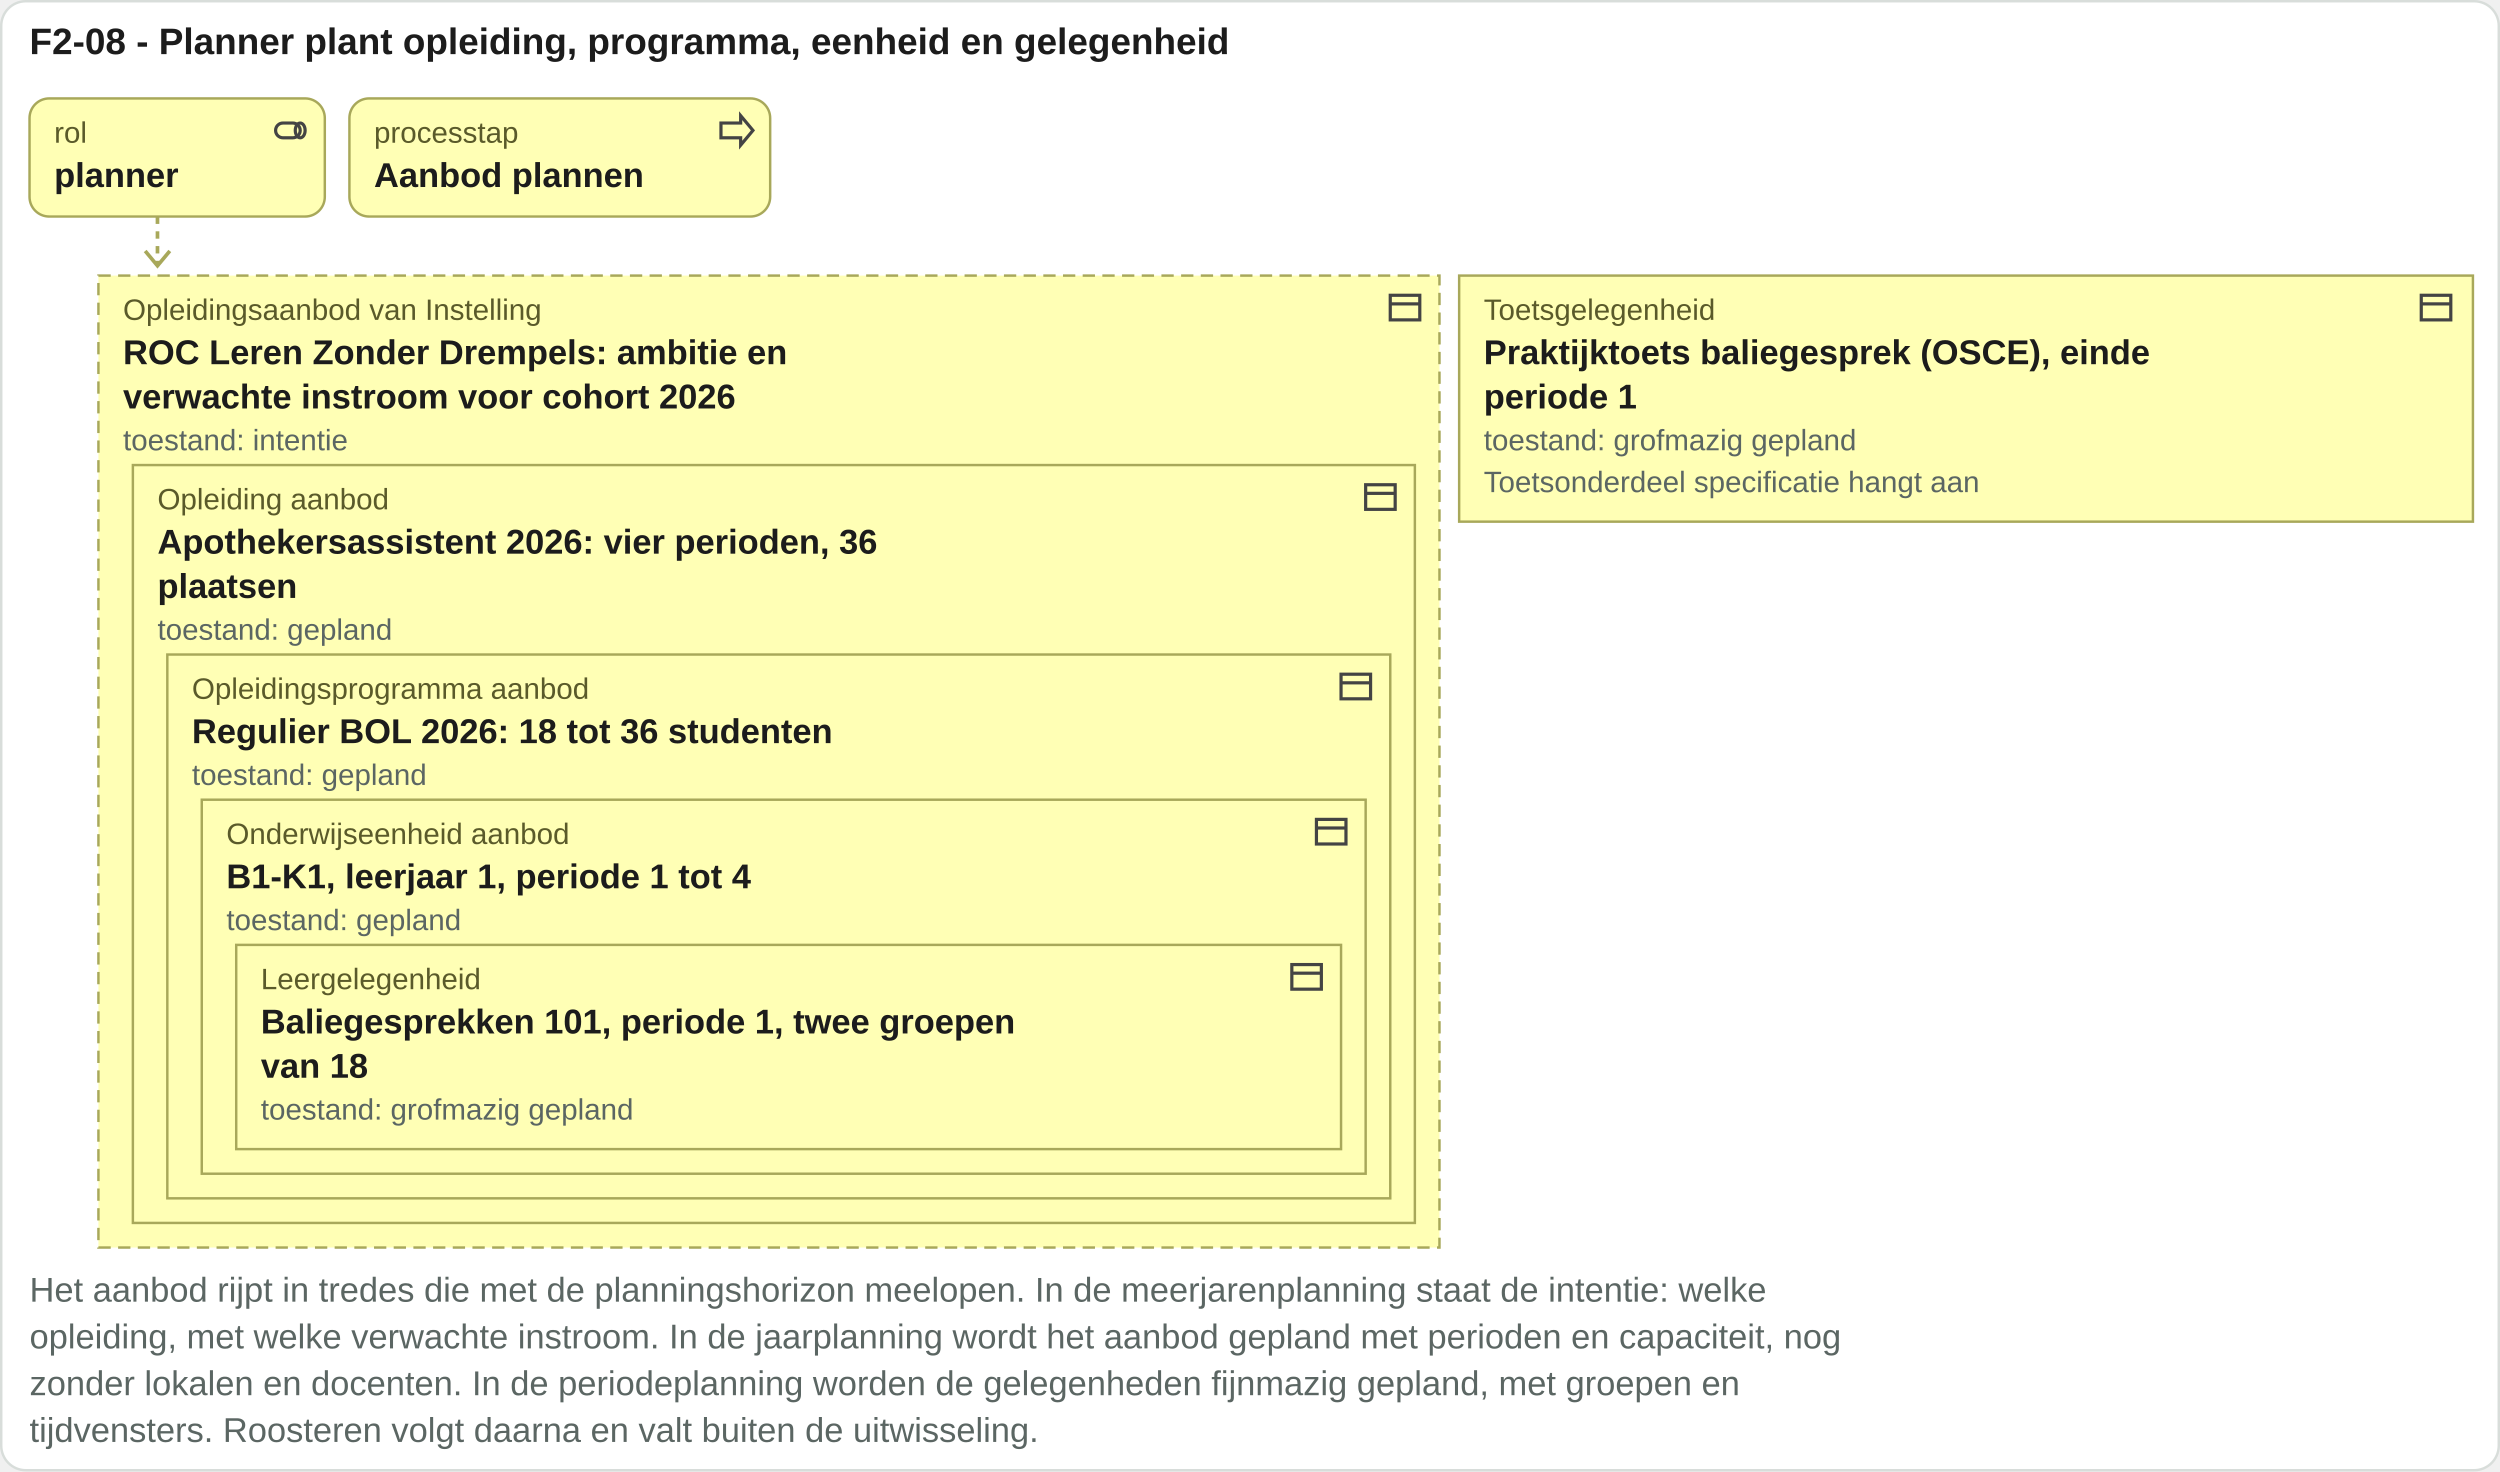
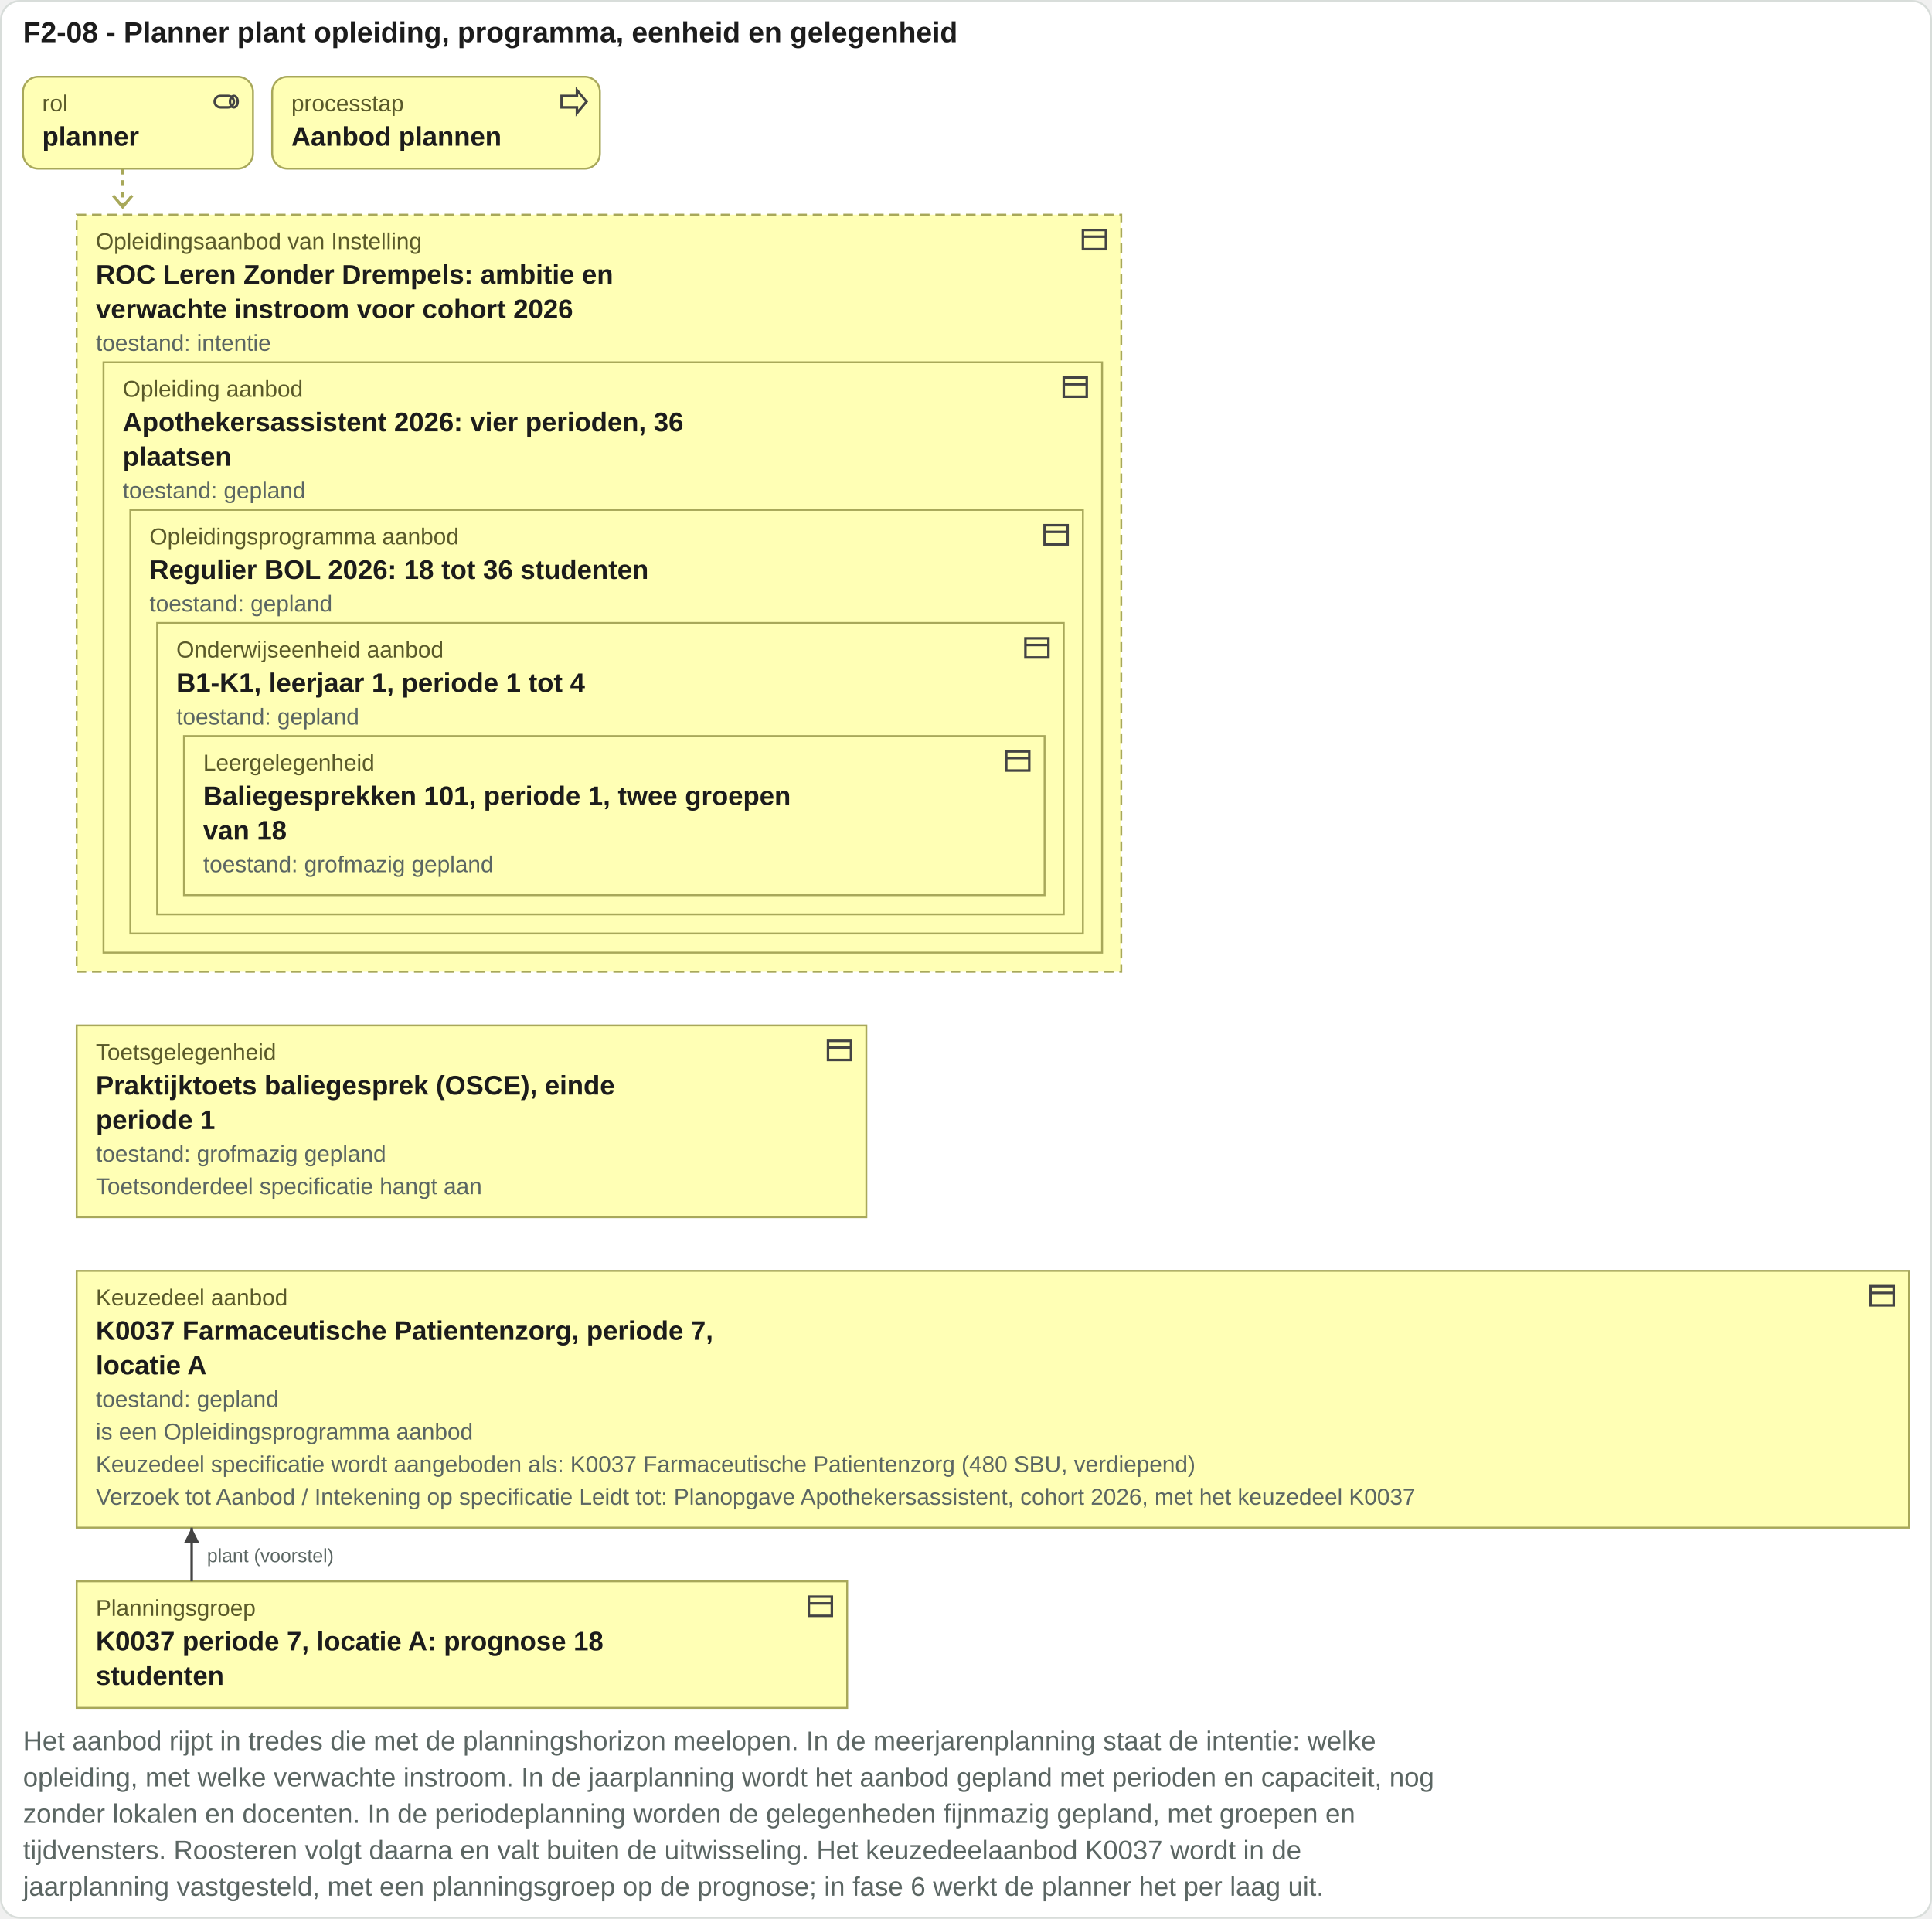
- <svg xmlns="http://www.w3.org/2000/svg" viewBox="0 0 1016 598" width="1016" height="598">
-   <rect x="0.5" y="0.5" width="1015" height="597" rx="10" fill="#ffffff" stroke="#d8ddda" />
+ <svg xmlns="http://www.w3.org/2000/svg" viewBox="0 0 1008 1001" width="1008" height="1001">
+   <rect x="0.5" y="0.5" width="1007" height="1000" rx="10" fill="#ffffff" stroke="#d8ddda" />
  <text x="12" y="22" font-family="Arial, Helvetica, sans-serif" font-size="15" font-weight="bold" fill="#1c1c1c" text-anchor="start">F2-08 - Planner plant opleiding, programma, eenheid en gelegenheid</text>
  <rect x="12" y="40" width="120" height="48" rx="8" fill="#ffffb5" stroke="#a8a85a" />
  <g transform="translate(110,45)" fill="none" stroke="#444" stroke-width="1.3">
    <rect x="2" y="5" width="10" height="6" rx="3" />
    <ellipse cx="12" cy="8" rx="2" ry="3" />
  </g>
  <text x="22" y="58" font-family="Arial, Helvetica, sans-serif" font-size="12" fill="#5a5a2a" text-anchor="start">rol</text>
  <text x="22" y="76" font-family="Arial, Helvetica, sans-serif" font-size="14" font-weight="bold" fill="#1c1c1c" text-anchor="start">planner</text>
  <rect x="142" y="40" width="171" height="48" rx="8" fill="#ffffb5" stroke="#a8a85a" />
  <g transform="translate(291,45)" fill="none" stroke="#444" stroke-width="1.3">
    <path d="M2 5h8V2l5 6-5 6v-3H2z" />
  </g>
  <text x="152" y="58" font-family="Arial, Helvetica, sans-serif" font-size="12" fill="#5a5a2a" text-anchor="start">processtap</text>
  <text x="152" y="76" font-family="Arial, Helvetica, sans-serif" font-size="14" font-weight="bold" fill="#1c1c1c" text-anchor="start">Aanbod plannen</text>
  <path d="M64 88 V108" stroke="#a8a85a" stroke-width="1.5" stroke-dasharray="3 3" />
  <path d="M59 102 l5 6 5 -6" fill="none" stroke="#a8a85a" stroke-width="1.5" />
  <rect x="40" y="112" width="545" height="395" rx="0" fill="#ffffb5" stroke="#a8a85a" stroke-dasharray="5 3" />
  <g transform="translate(563,117)" fill="none" stroke="#444" stroke-width="1.3">
    <rect x="2" y="3" width="12" height="10" />
    <path d="M2 6.5h12" />
  </g>
  <text x="50" y="130" font-family="Arial, Helvetica, sans-serif" font-size="12" fill="#5a5a2a" text-anchor="start">Opleidingsaanbod van Instelling</text>
  <rect x="54" y="189" width="521" height="308" rx="0" fill="#ffffb5" stroke="#a8a85a" />
  <g transform="translate(553,194)" fill="none" stroke="#444" stroke-width="1.3">
    <rect x="2" y="3" width="12" height="10" />
    <path d="M2 6.5h12" />
  </g>
  <text x="64" y="207" font-family="Arial, Helvetica, sans-serif" font-size="12" fill="#5a5a2a" text-anchor="start">Opleiding aanbod</text>
  <rect x="68" y="266" width="497" height="221" rx="0" fill="#ffffb5" stroke="#a8a85a" />
  <g transform="translate(543,271)" fill="none" stroke="#444" stroke-width="1.3">
    <rect x="2" y="3" width="12" height="10" />
    <path d="M2 6.5h12" />
  </g>
  <text x="78" y="284" font-family="Arial, Helvetica, sans-serif" font-size="12" fill="#5a5a2a" text-anchor="start">Opleidingsprogramma aanbod</text>
  <rect x="82" y="325" width="473" height="152" rx="0" fill="#ffffb5" stroke="#a8a85a" />
  <g transform="translate(533,330)" fill="none" stroke="#444" stroke-width="1.3">
    <rect x="2" y="3" width="12" height="10" />
    <path d="M2 6.5h12" />
  </g>
  <text x="92" y="343" font-family="Arial, Helvetica, sans-serif" font-size="12" fill="#5a5a2a" text-anchor="start">Onderwijseenheid aanbod</text>
  <rect x="96" y="384" width="449" height="83" rx="0" fill="#ffffb5" stroke="#a8a85a" />
  <g transform="translate(523,389)" fill="none" stroke="#444" stroke-width="1.3">
    <rect x="2" y="3" width="12" height="10" />
    <path d="M2 6.5h12" />
  </g>
  <text x="106" y="402" font-family="Arial, Helvetica, sans-serif" font-size="12" fill="#5a5a2a" text-anchor="start">Leergelegenheid</text>
  <text x="106" y="420" font-family="Arial, Helvetica, sans-serif" font-size="14" font-weight="bold" fill="#1c1c1c" text-anchor="start">Baliegesprekken 101, periode 1, twee groepen</text>
  <text x="106" y="438" font-family="Arial, Helvetica, sans-serif" font-size="14" font-weight="bold" fill="#1c1c1c" text-anchor="start">van 18</text>
  <text x="106" y="455" font-family="Arial, Helvetica, sans-serif" font-size="12" fill="#5b6663" text-anchor="start">toestand: grofmazig gepland</text>
  <text x="92" y="361" font-family="Arial, Helvetica, sans-serif" font-size="14" font-weight="bold" fill="#1c1c1c" text-anchor="start">B1-K1, leerjaar 1, periode 1 tot 4</text>
  <text x="92" y="378" font-family="Arial, Helvetica, sans-serif" font-size="12" fill="#5b6663" text-anchor="start">toestand: gepland</text>
  <text x="78" y="302" font-family="Arial, Helvetica, sans-serif" font-size="14" font-weight="bold" fill="#1c1c1c" text-anchor="start">Regulier BOL 2026: 18 tot 36 studenten</text>
  <text x="78" y="319" font-family="Arial, Helvetica, sans-serif" font-size="12" fill="#5b6663" text-anchor="start">toestand: gepland</text>
  <text x="64" y="225" font-family="Arial, Helvetica, sans-serif" font-size="14" font-weight="bold" fill="#1c1c1c" text-anchor="start">Apothekersassistent 2026: vier perioden, 36</text>
  <text x="64" y="243" font-family="Arial, Helvetica, sans-serif" font-size="14" font-weight="bold" fill="#1c1c1c" text-anchor="start">plaatsen</text>
  <text x="64" y="260" font-family="Arial, Helvetica, sans-serif" font-size="12" fill="#5b6663" text-anchor="start">toestand: gepland</text>
  <text x="50" y="148" font-family="Arial, Helvetica, sans-serif" font-size="14" font-weight="bold" fill="#1c1c1c" text-anchor="start">ROC Leren Zonder Drempels: ambitie en</text>
  <text x="50" y="166" font-family="Arial, Helvetica, sans-serif" font-size="14" font-weight="bold" fill="#1c1c1c" text-anchor="start">verwachte instroom voor cohort 2026</text>
  <text x="50" y="183" font-family="Arial, Helvetica, sans-serif" font-size="12" fill="#5b6663" text-anchor="start">toestand: intentie</text>
-   <rect x="593" y="112" width="412" height="100" rx="0" fill="#ffffb5" stroke="#a8a85a" />
-   <g transform="translate(982,117)" fill="none" stroke="#444" stroke-width="1.3">
+   <rect x="40" y="535" width="412" height="100" rx="0" fill="#ffffb5" stroke="#a8a85a" />
+   <g transform="translate(430,540)" fill="none" stroke="#444" stroke-width="1.3">
    <rect x="2" y="3" width="12" height="10" />
    <path d="M2 6.5h12" />
  </g>
-   <text x="603" y="130" font-family="Arial, Helvetica, sans-serif" font-size="12" fill="#5a5a2a" text-anchor="start">Toetsgelegenheid</text>
-   <text x="603" y="148" font-family="Arial, Helvetica, sans-serif" font-size="14" font-weight="bold" fill="#1c1c1c" text-anchor="start">Praktijktoets baliegesprek (OSCE), einde</text>
-   <text x="603" y="166" font-family="Arial, Helvetica, sans-serif" font-size="14" font-weight="bold" fill="#1c1c1c" text-anchor="start">periode 1</text>
-   <text x="603" y="183" font-family="Arial, Helvetica, sans-serif" font-size="12" fill="#5b6663" text-anchor="start">toestand: grofmazig gepland</text>
-   <text x="603" y="200" font-family="Arial, Helvetica, sans-serif" font-size="12" fill="#5b6663" text-anchor="start">Toetsonderdeel specificatie hangt aan</text>
-   <text x="12" y="529" font-family="Arial, Helvetica, sans-serif" font-size="14" fill="#5b6663" text-anchor="start">Het aanbod rijpt in tredes die met de planningshorizon meelopen. In de meerjarenplanning staat de intentie: welke</text>
-   <text x="12" y="548" font-family="Arial, Helvetica, sans-serif" font-size="14" fill="#5b6663" text-anchor="start">opleiding, met welke verwachte instroom. In de jaarplanning wordt het aanbod gepland met perioden en capaciteit, nog</text>
-   <text x="12" y="567" font-family="Arial, Helvetica, sans-serif" font-size="14" fill="#5b6663" text-anchor="start">zonder lokalen en docenten. In de periodeplanning worden de gelegenheden fijnmazig gepland, met groepen en</text>
-   <text x="12" y="586" font-family="Arial, Helvetica, sans-serif" font-size="14" fill="#5b6663" text-anchor="start">tijdvensters. Roosteren volgt daarna en valt buiten de uitwisseling.</text>
+   <text x="50" y="553" font-family="Arial, Helvetica, sans-serif" font-size="12" fill="#5a5a2a" text-anchor="start">Toetsgelegenheid</text>
+   <text x="50" y="571" font-family="Arial, Helvetica, sans-serif" font-size="14" font-weight="bold" fill="#1c1c1c" text-anchor="start">Praktijktoets baliegesprek (OSCE), einde</text>
+   <text x="50" y="589" font-family="Arial, Helvetica, sans-serif" font-size="14" font-weight="bold" fill="#1c1c1c" text-anchor="start">periode 1</text>
+   <text x="50" y="606" font-family="Arial, Helvetica, sans-serif" font-size="12" fill="#5b6663" text-anchor="start">toestand: grofmazig gepland</text>
+   <text x="50" y="623" font-family="Arial, Helvetica, sans-serif" font-size="12" fill="#5b6663" text-anchor="start">Toetsonderdeel specificatie hangt aan</text>
+   <rect x="40" y="663" width="956" height="134" rx="0" fill="#ffffb5" stroke="#a8a85a" />
+   <g transform="translate(974,668)" fill="none" stroke="#444" stroke-width="1.3">
+     <rect x="2" y="3" width="12" height="10" />
+     <path d="M2 6.5h12" />
+   </g>
+   <text x="50" y="681" font-family="Arial, Helvetica, sans-serif" font-size="12" fill="#5a5a2a" text-anchor="start">Keuzedeel aanbod</text>
+   <text x="50" y="699" font-family="Arial, Helvetica, sans-serif" font-size="14" font-weight="bold" fill="#1c1c1c" text-anchor="start">K0037 Farmaceutische Patientenzorg, periode 7,</text>
+   <text x="50" y="717" font-family="Arial, Helvetica, sans-serif" font-size="14" font-weight="bold" fill="#1c1c1c" text-anchor="start">locatie A</text>
+   <text x="50" y="734" font-family="Arial, Helvetica, sans-serif" font-size="12" fill="#5b6663" text-anchor="start">toestand: gepland</text>
+   <text x="50" y="751" font-family="Arial, Helvetica, sans-serif" font-size="12" fill="#5b6663" text-anchor="start">is een Opleidingsprogramma aanbod</text>
+   <text x="50" y="768" font-family="Arial, Helvetica, sans-serif" font-size="12" fill="#5b6663" text-anchor="start">Keuzedeel specificatie wordt aangeboden als: K0037 Farmaceutische Patientenzorg (480 SBU, verdiepend)</text>
+   <text x="50" y="785" font-family="Arial, Helvetica, sans-serif" font-size="12" fill="#5b6663" text-anchor="start">Verzoek tot Aanbod / Intekening op specificatie Leidt tot: Planopgave Apothekersassistent, cohort 2026, met het keuzedeel K0037</text>
+   <rect x="40" y="825" width="402" height="66" rx="0" fill="#ffffb5" stroke="#a8a85a" />
+   <g transform="translate(420,830)" fill="none" stroke="#444" stroke-width="1.3">
+     <rect x="2" y="3" width="12" height="10" />
+     <path d="M2 6.5h12" />
+   </g>
+   <text x="50" y="843" font-family="Arial, Helvetica, sans-serif" font-size="12" fill="#5a5a2a" text-anchor="start">Planningsgroep</text>
+   <text x="50" y="861" font-family="Arial, Helvetica, sans-serif" font-size="14" font-weight="bold" fill="#1c1c1c" text-anchor="start">K0037 periode 7, locatie A: prognose 18</text>
+   <text x="50" y="879" font-family="Arial, Helvetica, sans-serif" font-size="14" font-weight="bold" fill="#1c1c1c" text-anchor="start">studenten</text>
+   <path d="M100 797V825" stroke="#444" stroke-width="1.3" fill="none" />
+   <path d="M100 797l-4 8h8z" fill="#444" />
+   <text x="108" y="815" font-family="Arial, Helvetica, sans-serif" font-size="10" fill="#5b6663" text-anchor="start">plant (voorstel)</text>
+   <text x="12" y="913" font-family="Arial, Helvetica, sans-serif" font-size="14" fill="#5b6663" text-anchor="start">Het aanbod rijpt in tredes die met de planningshorizon meelopen. In de meerjarenplanning staat de intentie: welke</text>
+   <text x="12" y="932" font-family="Arial, Helvetica, sans-serif" font-size="14" fill="#5b6663" text-anchor="start">opleiding, met welke verwachte instroom. In de jaarplanning wordt het aanbod gepland met perioden en capaciteit, nog</text>
+   <text x="12" y="951" font-family="Arial, Helvetica, sans-serif" font-size="14" fill="#5b6663" text-anchor="start">zonder lokalen en docenten. In de periodeplanning worden de gelegenheden fijnmazig gepland, met groepen en</text>
+   <text x="12" y="970" font-family="Arial, Helvetica, sans-serif" font-size="14" fill="#5b6663" text-anchor="start">tijdvensters. Roosteren volgt daarna en valt buiten de uitwisseling. Het keuzedeelaanbod K0037 wordt in de</text>
+   <text x="12" y="989" font-family="Arial, Helvetica, sans-serif" font-size="14" fill="#5b6663" text-anchor="start">jaarplanning vastgesteld, met een planningsgroep op de prognose; in fase 6 werkt de planner het per laag uit.</text>
</svg>
